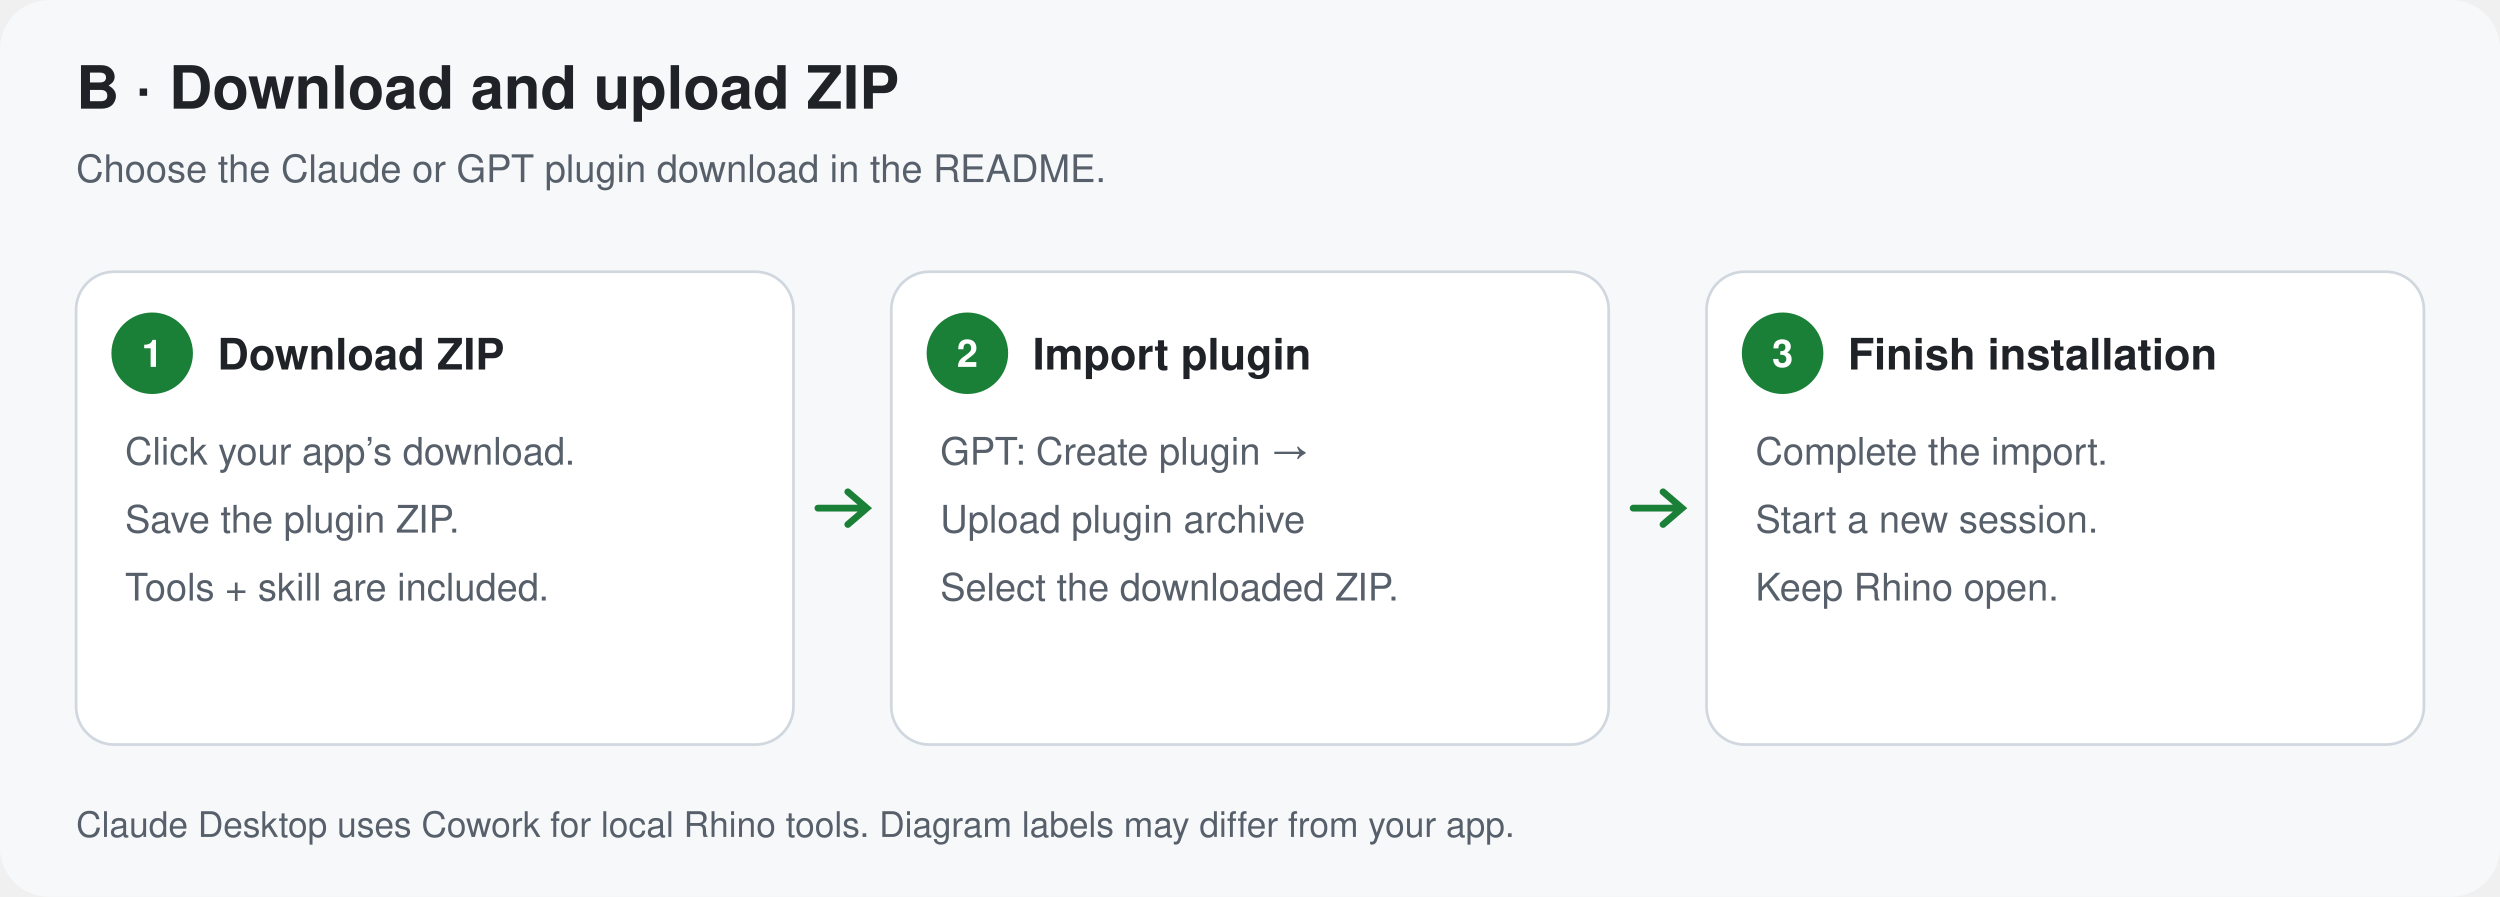
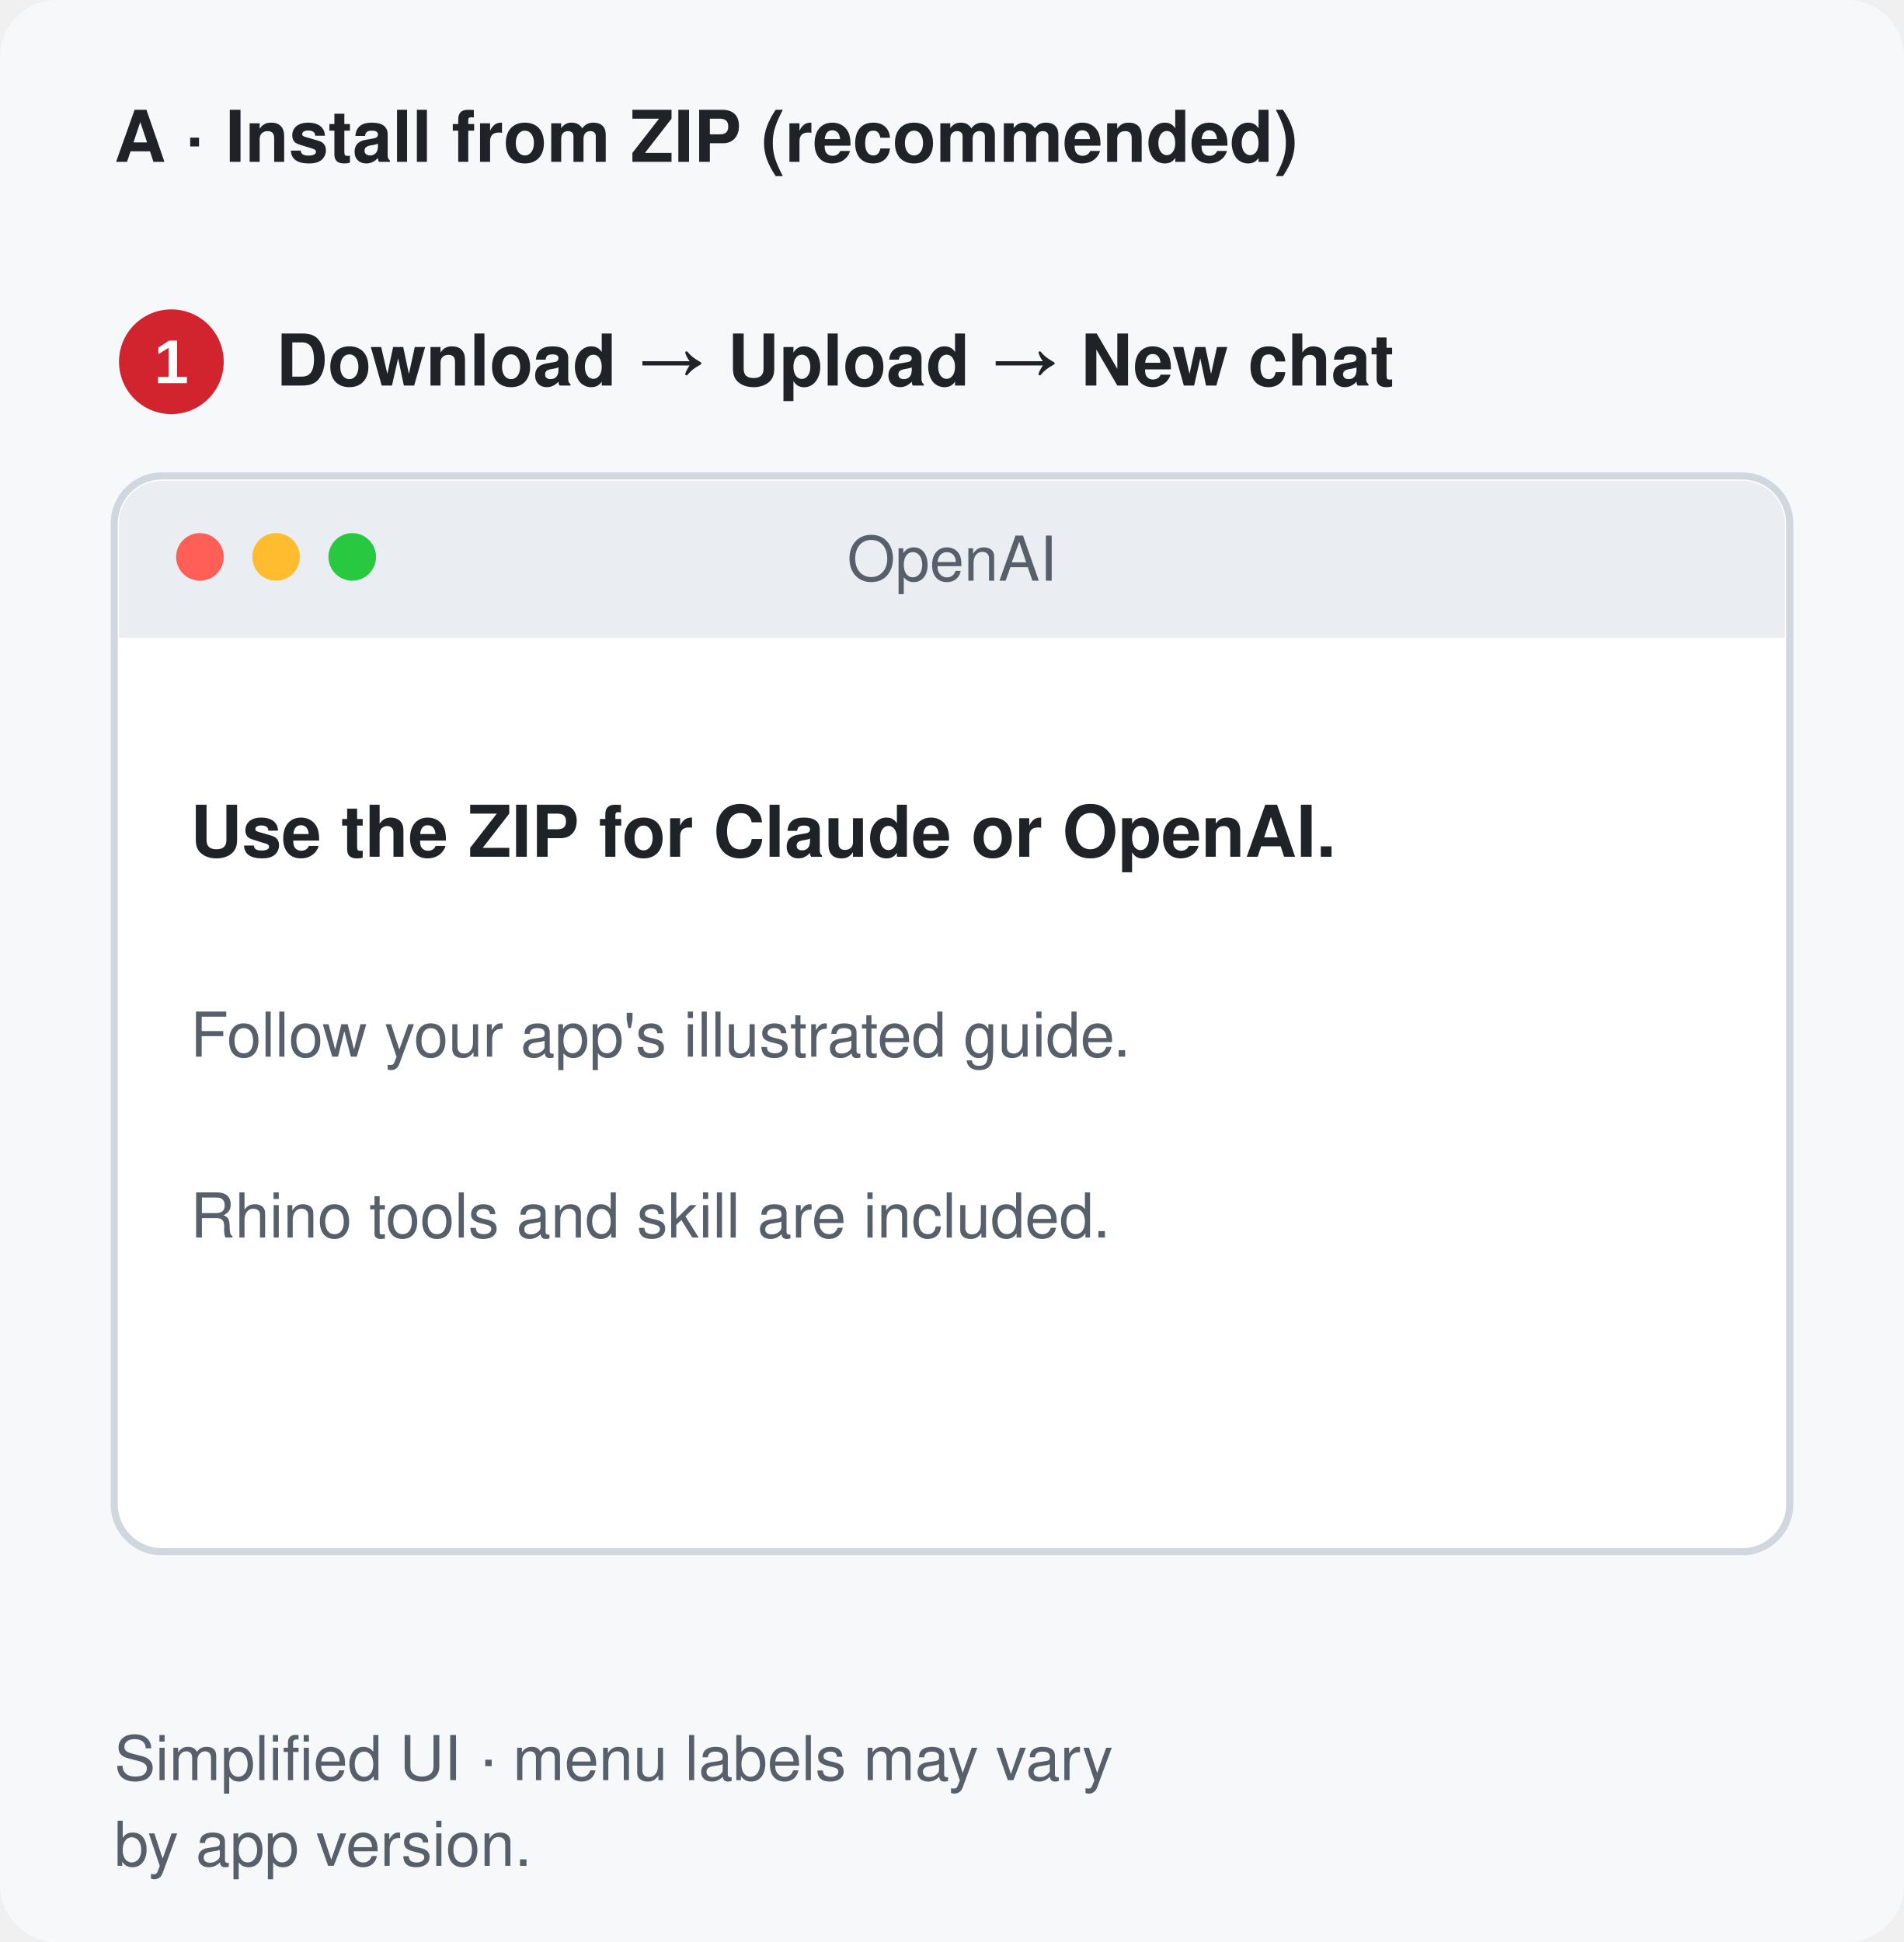
- <svg xmlns="http://www.w3.org/2000/svg" width="920" height="330" viewBox="0 0 920 330" font-family="Segoe UI,Helvetica,Arial,sans-serif">
-   <rect x="0" y="0" width="920" height="330" rx="18" fill="#f6f8fa" />
-   <text x="28" y="40" font-size="22" font-weight="700" fill="#1f2328">B · Download and upload ZIP</text>
-   <text x="28" y="67" font-size="14" fill="#57606a">Choose the Claude or GPT plugin download in the README.</text>
-   <rect x="28" y="100" width="264" height="174" rx="14" fill="#fff" stroke="#d0d7de" />
-   <circle cx="56" cy="130" r="15" fill="#1a7f37" />
-   <text x="56" y="135" text-anchor="middle" font-size="14" font-weight="700" fill="#fff">1</text>
-   <text x="80" y="136" font-size="16" font-weight="700" fill="#1f2328">Download ZIP</text>
-   <text x="46" y="171" font-size="14" fill="#57606a">Click your app’s download.</text>
-   <text x="46" y="196" font-size="14" fill="#57606a">Save the plugin ZIP.</text>
-   <text x="46" y="221" font-size="14" fill="#57606a">Tools + skill are included.</text>
-   <path d="M301 187h18m-7-6 7 6-7 6" fill="none" stroke="#1a7f37" stroke-width="2.5" stroke-linecap="round" />
-   <rect x="328" y="100" width="264" height="174" rx="14" fill="#fff" stroke="#d0d7de" />
-   <circle cx="356" cy="130" r="15" fill="#1a7f37" />
-   <text x="356" y="135" text-anchor="middle" font-size="14" font-weight="700" fill="#fff">2</text>
-   <text x="380" y="136" font-size="16" font-weight="700" fill="#1f2328">Import plugin</text>
-   <text x="346" y="171" font-size="14" fill="#57606a">GPT: Create plugin →</text>
-   <text x="346" y="196" font-size="14" fill="#57606a">Upload plugin archive</text>
-   <text x="346" y="221" font-size="14" fill="#57606a">Select the downloaded ZIP.</text>
-   <path d="M601 187h18m-7-6 7 6-7 6" fill="none" stroke="#1a7f37" stroke-width="2.5" stroke-linecap="round" />
-   <rect x="628" y="100" width="264" height="174" rx="14" fill="#fff" stroke="#d0d7de" />
-   <circle cx="656" cy="130" r="15" fill="#1a7f37" />
-   <text x="656" y="135" text-anchor="middle" font-size="14" font-weight="700" fill="#fff">3</text>
-   <text x="680" y="136" font-size="16" font-weight="700" fill="#1f2328">Finish installation</text>
-   <text x="646" y="171" font-size="14" fill="#57606a">Complete the import.</text>
-   <text x="646" y="196" font-size="14" fill="#57606a">Start a new session.</text>
-   <text x="646" y="221" font-size="14" fill="#57606a">Keep Rhino open.</text>
-   <text x="28" y="308" font-size="13" fill="#57606a">Claude Desktop uses Cowork for local Rhino tools. Diagram labels may differ from your app.</text>
+ <svg xmlns="http://www.w3.org/2000/svg" viewBox="0 0 400 408" width="400" height="408">
+   <style>
+ .bg{fill:#f6f8fa}.win{fill:#fff;stroke:#d0d7de;stroke-width:1.5}.bar{fill:#eaeef2}.t{font:600 15px Segoe UI,Helvetica,Arial,sans-serif;fill:#1f2328}
+ .s{font:13px Segoe UI,Helvetica,Arial,sans-serif;fill:#57606a}.m{font:13px Consolas,Menlo,monospace;fill:#1f2328}.f{fill:#fff;stroke:#d0d7de}
+ .nav{fill:#eaeef2}.navsel{fill:#ddf4ff}.btn{fill:#1f883d}.bt{font:600 13px Segoe UI,Helvetica,Arial,sans-serif;fill:#fff}
+ .ring{fill:none;stroke:#d1242f;stroke-width:3;stroke-dasharray:6 4}.badge{fill:#d1242f}.bn{font:700 13px Segoe UI,Arial,sans-serif;fill:#fff}
+ .term{fill:#0d1117}.tt{font:13px Consolas,Menlo,monospace;fill:#e6edf3}.tg{font:13px Consolas,Menlo,monospace;fill:#3fb950}.tp{font:13px Consolas,Menlo,monospace;fill:#8b949e}
+ @media (prefers-color-scheme: dark){.bg{fill:#0d1117}.win{fill:#161b22;stroke:#3d444d}.bar{fill:#21262d}.t,.m{fill:#e6edf3}.s{fill:#9da7b3}
+ .f{fill:#0d1117;stroke:#3d444d}.nav{fill:#21262d}.navsel{fill:#1f3a5f}}
+ </style>
+   <rect class="bg" width="400" height="408" rx="12" />
+   <text class="t" x="24" y="34">A · Install from ZIP (recommended)</text>
+   <g transform="translate(24 64)">
+     <circle class="badge" cx="12" cy="12" r="11" />
+     <text class="bn" x="12" y="16.5" text-anchor="middle">1</text>
+     <text class="t" x="34" y="17">Download → Upload → New chat</text>
+     <rect class="win" x="0" y="36" width="352" height="226" rx="10" />
+     <path class="bar" d="M1 70V46a9 9 0 0 1 9-9h332a9 9 0 0 1 9 9v24z" />
+     <circle cx="18" cy="53" r="5" fill="#ff5f57" />
+     <circle cx="34" cy="53" r="5" fill="#febc2e" />
+     <circle cx="50" cy="53" r="5" fill="#28c840" />
+     <text class="s" x="176.0" y="58" text-anchor="middle">OpenAI</text>
+     <g transform="translate(12 84)">
+       <text class="t" x="4" y="32">Use the ZIP for Claude or OpenAI.</text>
+       <text class="s" x="4" y="74">Follow your app's illustrated guide.</text>
+       <text class="s" x="4" y="112">Rhino tools and skill are included.</text>
+     </g>
+   </g>
+   <text class="s" x="24" y="374">Simplified UI · menu labels may vary</text>
+   <text class="s" x="24" y="392">by app version.</text>
</svg>
